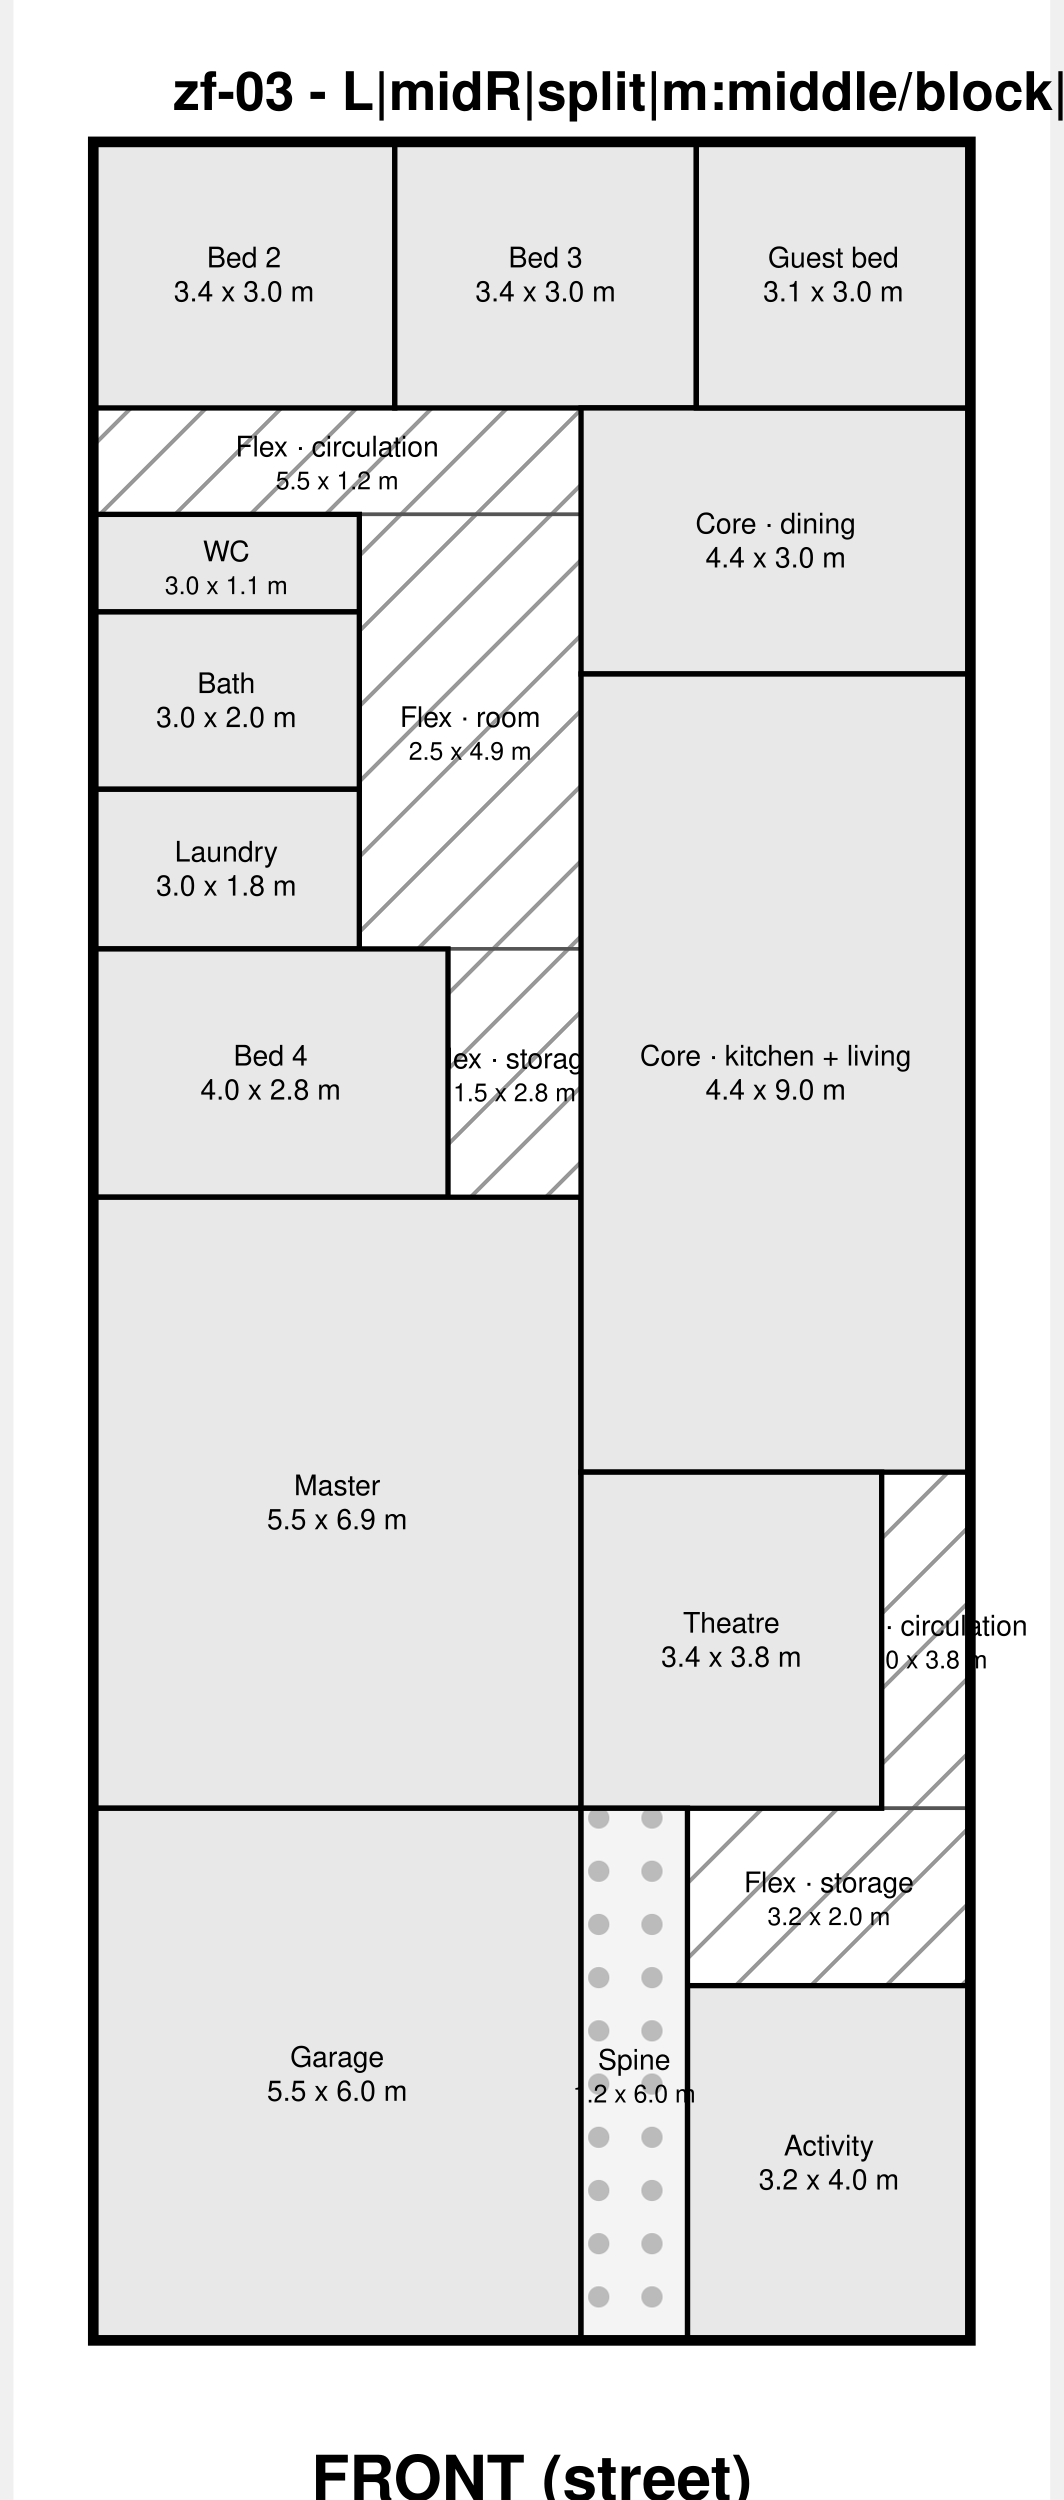
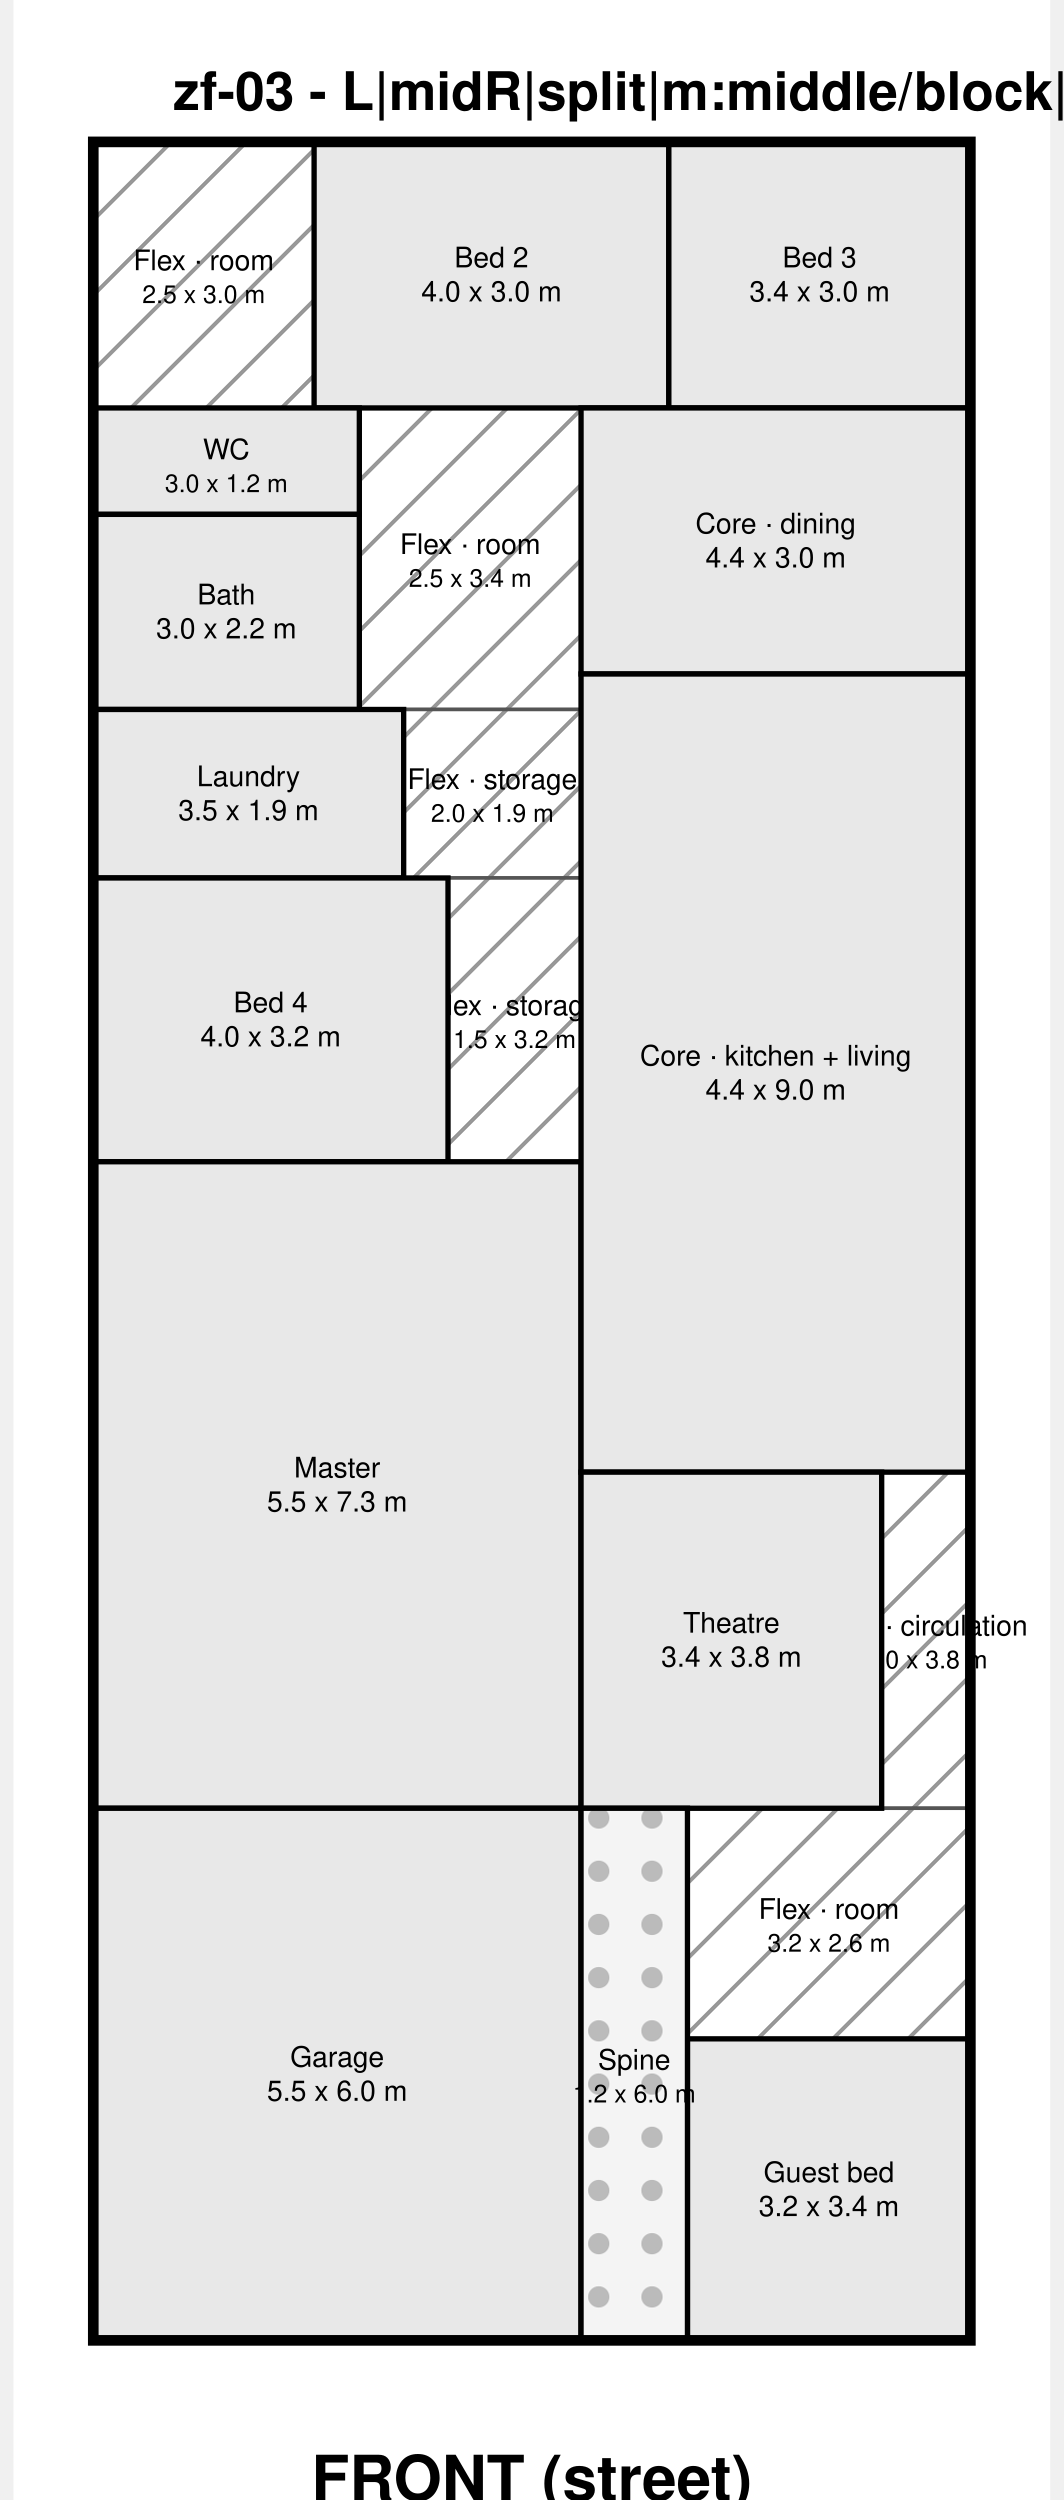
<svg xmlns="http://www.w3.org/2000/svg" width="585" height="1375" viewBox="-900 -1600 11690 28190" font-family="Helvetica, Arial, sans-serif" fill="#000">
  <defs>
    <pattern id="hatch" width="600" height="600" patternUnits="userSpaceOnUse" patternTransform="rotate(45)">
      <rect width="600" height="600" fill="#ffffff" />
      <line x1="0" y1="0" x2="0" y2="600" stroke="#999" stroke-width="90" />
    </pattern>
    <pattern id="hatch2" width="500" height="500" patternUnits="userSpaceOnUse" patternTransform="rotate(-45)">
      <rect width="500" height="500" fill="#ffffff" />
      <line x1="0" y1="0" x2="0" y2="500" stroke="#666" stroke-width="70" />
    </pattern>
+     <pattern id="hatch3" width="600" height="600" patternUnits="userSpaceOnUse">
+       <rect width="600" height="600" fill="#ffffff" />
+       <line x1="0" y1="0" x2="0" y2="600" stroke="#aaa" stroke-width="60" />
+       <line x1="0" y1="0" x2="600" y2="0" stroke="#aaa" stroke-width="60" />
+     </pattern>
    <pattern id="dots" width="600" height="600" patternUnits="userSpaceOnUse">
      <rect width="600" height="600" fill="#f4f4f4" />
      <circle cx="300" cy="300" r="120" fill="#bbb" />
    </pattern>
  </defs>
  <rect x="-900" y="-1600" width="11690" height="28190" fill="#ffffff" />
-   <text x="900" y="-360" font-size="600" font-weight="bold">zf-03 - L|midR|split|m:middle/block|wet:split|rr:BBF|nofw|v2</text>
+   <text x="900" y="-360" font-size="600" font-weight="bold">zf-03 - L|midR|split|m:middle/block|wet:split|rr:FBB|nofw|v0</text>
  <g>
-     <rect x="0" y="3000" width="5500" height="1200" fill="url(#hatch)" stroke="#555" stroke-width="40" />
-     <text x="2750" y="3440" font-size="320" text-anchor="middle" dominant-baseline="middle">Flex · circulation</text>
-     <text x="2750" y="3824" font-size="280" text-anchor="middle" dominant-baseline="middle">5.5 x 1.2 m</text>
+     <rect x="0" y="0" width="2490" height="3000" fill="url(#hatch)" stroke="#555" stroke-width="40" />
+     <text x="1245" y="1340" font-size="320" text-anchor="middle" dominant-baseline="middle">Flex · room</text>
+     <text x="1245" y="1724" font-size="280" text-anchor="middle" dominant-baseline="middle">2.5 x 3.0 m</text>
  </g>
  <g>
-     <rect x="3000" y="4200" width="2500" height="4900" fill="url(#hatch)" stroke="#555" stroke-width="40" />
-     <text x="4250" y="6490" font-size="320" text-anchor="middle" dominant-baseline="middle">Flex · room</text>
-     <text x="4250" y="6874" font-size="280" text-anchor="middle" dominant-baseline="middle">2.5 x 4.9 m</text>
+     <rect x="3000" y="3000" width="2500" height="3400" fill="url(#hatch)" stroke="#555" stroke-width="40" />
+     <text x="4250" y="4540" font-size="320" text-anchor="middle" dominant-baseline="middle">Flex · room</text>
+     <text x="4250" y="4924" font-size="280" text-anchor="middle" dominant-baseline="middle">2.5 x 3.4 m</text>
  </g>
  <g>
-     <rect x="4000" y="9100" width="1500" height="2800" fill="url(#hatch)" stroke="#555" stroke-width="40" />
-     <text x="4750" y="10340" font-size="320" text-anchor="middle" dominant-baseline="middle">Flex · storage</text>
-     <text x="4750" y="10724" font-size="280" text-anchor="middle" dominant-baseline="middle">1.5 x 2.8 m</text>
+     <rect x="3500" y="6400" width="2000" height="1900" fill="url(#hatch)" stroke="#555" stroke-width="40" />
+     <text x="4500" y="7190" font-size="320" text-anchor="middle" dominant-baseline="middle">Flex · storage</text>
+     <text x="4500" y="7574" font-size="280" text-anchor="middle" dominant-baseline="middle">2.0 x 1.9 m</text>
+   </g>
+   <g>
+     <rect x="4000" y="8300" width="1500" height="3200" fill="url(#hatch)" stroke="#555" stroke-width="40" />
+     <text x="4750" y="9740" font-size="320" text-anchor="middle" dominant-baseline="middle">Flex · storage</text>
+     <text x="4750" y="10124" font-size="280" text-anchor="middle" dominant-baseline="middle">1.5 x 3.2 m</text>
  </g>
  <g>
    <rect x="8890" y="15000" width="1000" height="3790" fill="url(#hatch)" stroke="#555" stroke-width="40" />
    <text x="9390" y="16735" font-size="320" text-anchor="middle" dominant-baseline="middle">Flex · circulation</text>
    <text x="9390" y="17119" font-size="280" text-anchor="middle" dominant-baseline="middle">1.0 x 3.8 m</text>
  </g>
  <g>
-     <rect x="6700" y="18790" width="3190" height="2000" fill="url(#hatch)" stroke="#555" stroke-width="40" />
-     <text x="8295" y="19630" font-size="320" text-anchor="middle" dominant-baseline="middle">Flex · storage</text>
-     <text x="8295" y="20014" font-size="280" text-anchor="middle" dominant-baseline="middle">3.2 x 2.0 m</text>
+     <rect x="6700" y="18790" width="3190" height="2600" fill="url(#hatch)" stroke="#555" stroke-width="40" />
+     <text x="8295" y="19930" font-size="320" text-anchor="middle" dominant-baseline="middle">Flex · room</text>
+     <text x="8295" y="20314" font-size="280" text-anchor="middle" dominant-baseline="middle">3.2 x 2.6 m</text>
  </g>
  <g>
-     <rect x="0" y="0" width="3400" height="3000" fill="#e8e8e8" stroke="#000" stroke-width="60" />
-     <text x="1700" y="1308" font-size="320" text-anchor="middle" dominant-baseline="middle">Bed 2</text>
-     <text x="1700" y="1692" font-size="320" text-anchor="middle" dominant-baseline="middle">3.4 x 3.0 m</text>
+     <rect x="2490" y="0" width="4000" height="3000" fill="#e8e8e8" stroke="#000" stroke-width="60" />
+     <text x="4490" y="1308" font-size="320" text-anchor="middle" dominant-baseline="middle">Bed 2</text>
+     <text x="4490" y="1692" font-size="320" text-anchor="middle" dominant-baseline="middle">4.0 x 3.0 m</text>
  </g>
  <g>
-     <rect x="3400" y="0" width="3400" height="3000" fill="#e8e8e8" stroke="#000" stroke-width="60" />
-     <text x="5100" y="1308" font-size="320" text-anchor="middle" dominant-baseline="middle">Bed 3</text>
-     <text x="5100" y="1692" font-size="320" text-anchor="middle" dominant-baseline="middle">3.4 x 3.0 m</text>
+     <rect x="6490" y="0" width="3400" height="3000" fill="#e8e8e8" stroke="#000" stroke-width="60" />
+     <text x="8190" y="1308" font-size="320" text-anchor="middle" dominant-baseline="middle">Bed 3</text>
+     <text x="8190" y="1692" font-size="320" text-anchor="middle" dominant-baseline="middle">3.4 x 3.0 m</text>
  </g>
  <g>
-     <rect x="0" y="4200" width="3000" height="1100" fill="#e8e8e8" stroke="#000" stroke-width="60" />
-     <text x="1500" y="4622" font-size="320" text-anchor="middle" dominant-baseline="middle">WC</text>
-     <text x="1500" y="5006" font-size="280" text-anchor="middle" dominant-baseline="middle">3.0 x 1.1 m</text>
+     <rect x="0" y="3000" width="3000" height="1200" fill="#e8e8e8" stroke="#000" stroke-width="60" />
+     <text x="1500" y="3472" font-size="320" text-anchor="middle" dominant-baseline="middle">WC</text>
+     <text x="1500" y="3856" font-size="280" text-anchor="middle" dominant-baseline="middle">3.0 x 1.2 m</text>
  </g>
  <g>
-     <rect x="0" y="5300" width="3000" height="2000" fill="#e8e8e8" stroke="#000" stroke-width="60" />
-     <text x="1500" y="6108" font-size="320" text-anchor="middle" dominant-baseline="middle">Bath</text>
-     <text x="1500" y="6492" font-size="320" text-anchor="middle" dominant-baseline="middle">3.0 x 2.0 m</text>
+     <rect x="0" y="4200" width="3000" height="2200" fill="#e8e8e8" stroke="#000" stroke-width="60" />
+     <text x="1500" y="5108" font-size="320" text-anchor="middle" dominant-baseline="middle">Bath</text>
+     <text x="1500" y="5492" font-size="320" text-anchor="middle" dominant-baseline="middle">3.0 x 2.2 m</text>
  </g>
  <g>
-     <rect x="0" y="7300" width="3000" height="1800" fill="#e8e8e8" stroke="#000" stroke-width="60" />
-     <text x="1500" y="8008" font-size="320" text-anchor="middle" dominant-baseline="middle">Laundry</text>
-     <text x="1500" y="8392" font-size="320" text-anchor="middle" dominant-baseline="middle">3.0 x 1.8 m</text>
+     <rect x="0" y="6400" width="3500" height="1900" fill="#e8e8e8" stroke="#000" stroke-width="60" />
+     <text x="1750" y="7158" font-size="320" text-anchor="middle" dominant-baseline="middle">Laundry</text>
+     <text x="1750" y="7542" font-size="320" text-anchor="middle" dominant-baseline="middle">3.5 x 1.9 m</text>
  </g>
  <g>
-     <rect x="0" y="9100" width="4000" height="2800" fill="#e8e8e8" stroke="#000" stroke-width="60" />
-     <text x="2000" y="10308" font-size="320" text-anchor="middle" dominant-baseline="middle">Bed 4</text>
-     <text x="2000" y="10692" font-size="320" text-anchor="middle" dominant-baseline="middle">4.0 x 2.8 m</text>
+     <rect x="0" y="8300" width="4000" height="3200" fill="#e8e8e8" stroke="#000" stroke-width="60" />
+     <text x="2000" y="9708" font-size="320" text-anchor="middle" dominant-baseline="middle">Bed 4</text>
+     <text x="2000" y="10092" font-size="320" text-anchor="middle" dominant-baseline="middle">4.0 x 3.2 m</text>
  </g>
  <g>
-     <rect x="0" y="11900" width="5500" height="6890" fill="#e8e8e8" stroke="#000" stroke-width="60" />
-     <text x="2750" y="15153" font-size="320" text-anchor="middle" dominant-baseline="middle">Master</text>
-     <text x="2750" y="15537" font-size="320" text-anchor="middle" dominant-baseline="middle">5.5 x 6.9 m</text>
+     <rect x="0" y="11500" width="5500" height="7290" fill="#e8e8e8" stroke="#000" stroke-width="60" />
+     <text x="2750" y="14953" font-size="320" text-anchor="middle" dominant-baseline="middle">Master</text>
+     <text x="2750" y="15337" font-size="320" text-anchor="middle" dominant-baseline="middle">5.5 x 7.3 m</text>
  </g>
  <g>
    <rect x="0" y="18790" width="5500" height="6000" fill="#e8e8e8" stroke="#000" stroke-width="60" />
    <text x="2750" y="21598" font-size="320" text-anchor="middle" dominant-baseline="middle">Garage</text>
    <text x="2750" y="21982" font-size="320" text-anchor="middle" dominant-baseline="middle">5.5 x 6.0 m</text>
  </g>
  <g>
    <rect x="5500" y="3000" width="4390" height="3000" fill="#e8e8e8" stroke="#000" stroke-width="60" />
    <text x="7695" y="4308" font-size="320" text-anchor="middle" dominant-baseline="middle">Core · dining</text>
    <text x="7695" y="4692" font-size="320" text-anchor="middle" dominant-baseline="middle">4.4 x 3.0 m</text>
  </g>
  <g>
    <rect x="5500" y="6000" width="4390" height="9000" fill="#e8e8e8" stroke="#000" stroke-width="60" />
    <text x="7695" y="10308" font-size="320" text-anchor="middle" dominant-baseline="middle">Core · kitchen + living</text>
    <text x="7695" y="10692" font-size="320" text-anchor="middle" dominant-baseline="middle">4.4 x 9.0 m</text>
  </g>
  <g>
    <rect x="5500" y="15000" width="3390" height="3790" fill="#e8e8e8" stroke="#000" stroke-width="60" />
    <text x="7195" y="16703" font-size="320" text-anchor="middle" dominant-baseline="middle">Theatre</text>
    <text x="7195" y="17087" font-size="320" text-anchor="middle" dominant-baseline="middle">3.4 x 3.8 m</text>
  </g>
  <g>
-     <rect x="6800" y="0" width="3090" height="3000" fill="#e8e8e8" stroke="#000" stroke-width="60" />
-     <text x="8345" y="1308" font-size="320" text-anchor="middle" dominant-baseline="middle">Guest bed</text>
-     <text x="8345" y="1692" font-size="320" text-anchor="middle" dominant-baseline="middle">3.1 x 3.0 m</text>
-   </g>
-   <g>
-     <rect x="6700" y="20790" width="3190" height="4000" fill="#e8e8e8" stroke="#000" stroke-width="60" />
-     <text x="8295" y="22598" font-size="320" text-anchor="middle" dominant-baseline="middle">Activity</text>
-     <text x="8295" y="22982" font-size="320" text-anchor="middle" dominant-baseline="middle">3.2 x 4.0 m</text>
+     <rect x="6700" y="21390" width="3190" height="3400" fill="#e8e8e8" stroke="#000" stroke-width="60" />
+     <text x="8295" y="22898" font-size="320" text-anchor="middle" dominant-baseline="middle">Guest bed</text>
+     <text x="8295" y="23282" font-size="320" text-anchor="middle" dominant-baseline="middle">3.2 x 3.4 m</text>
  </g>
  <g>
    <rect x="5500" y="18790" width="1200" height="6000" fill="url(#dots)" stroke="#000" stroke-width="60" />
    <text x="6100" y="21630" font-size="320" text-anchor="middle" dominant-baseline="middle">Spine</text>
    <text x="6100" y="22014" font-size="280" text-anchor="middle" dominant-baseline="middle">1.2 x 6.0 m</text>
  </g>
  <rect x="0" y="0" width="9890" height="24790" fill="none" stroke="#000" stroke-width="120" />
  <text x="4945" y="26590" font-size="700" text-anchor="middle" font-weight="bold">FRONT (street)</text>
</svg>
